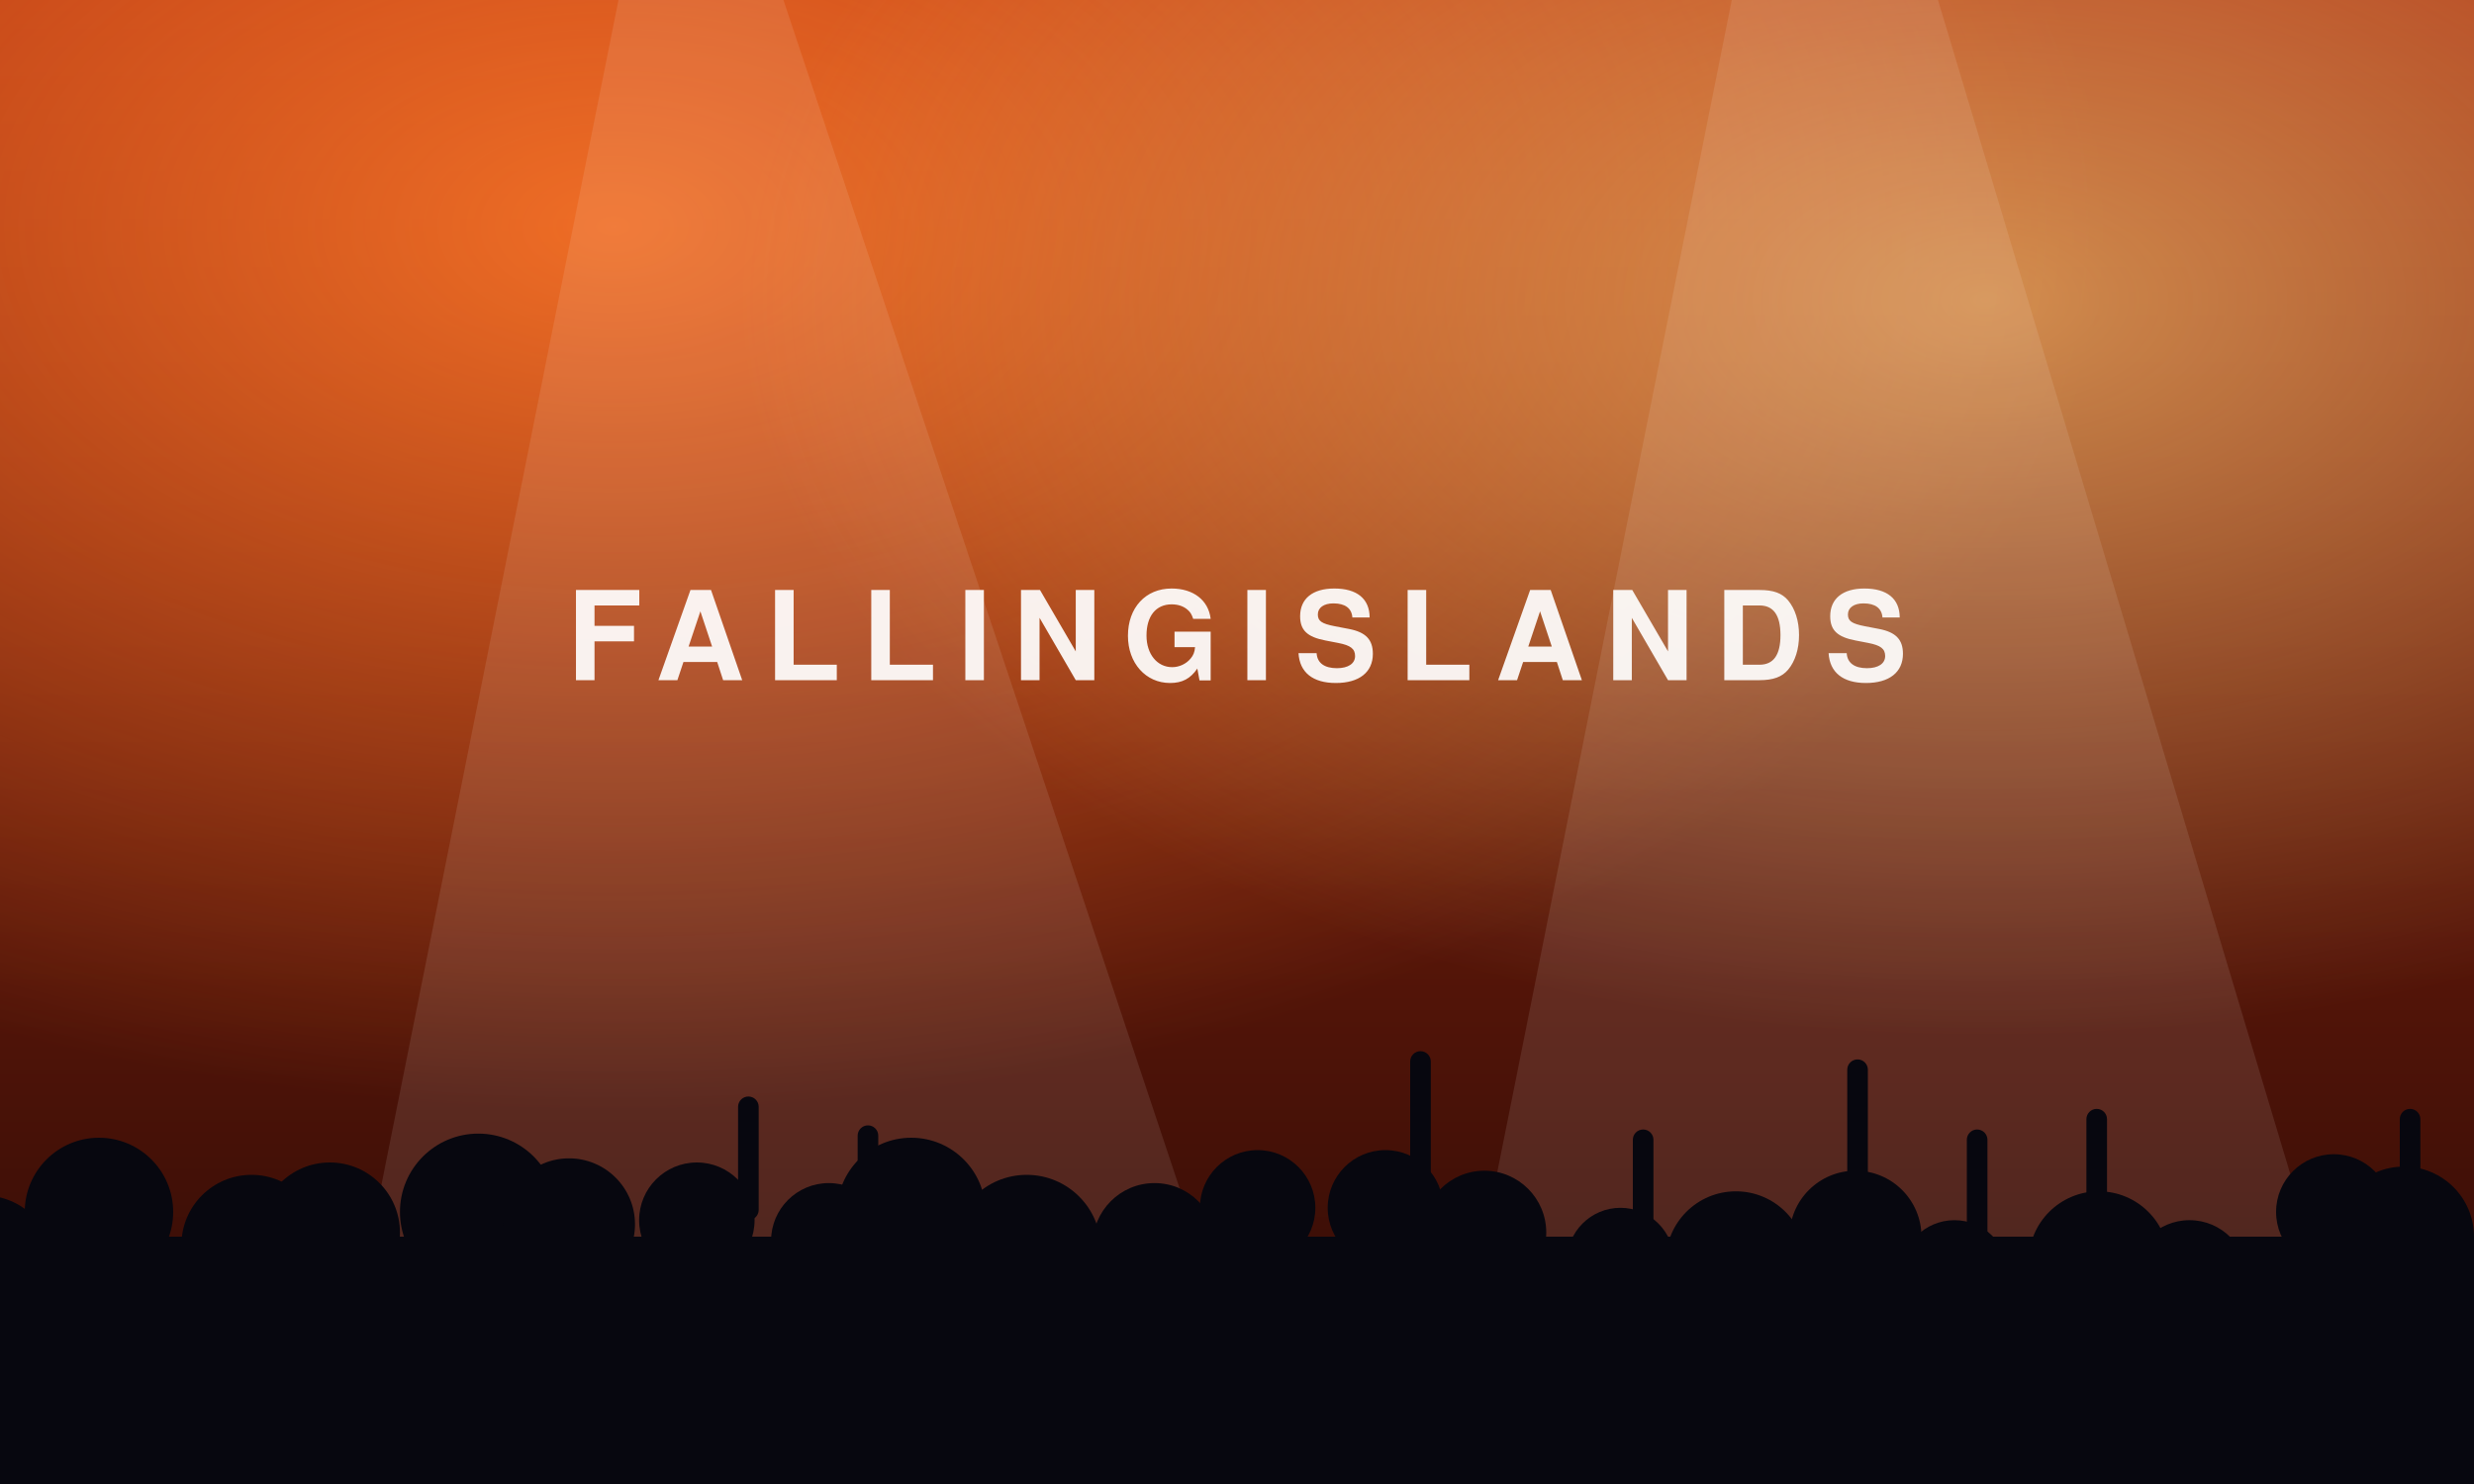
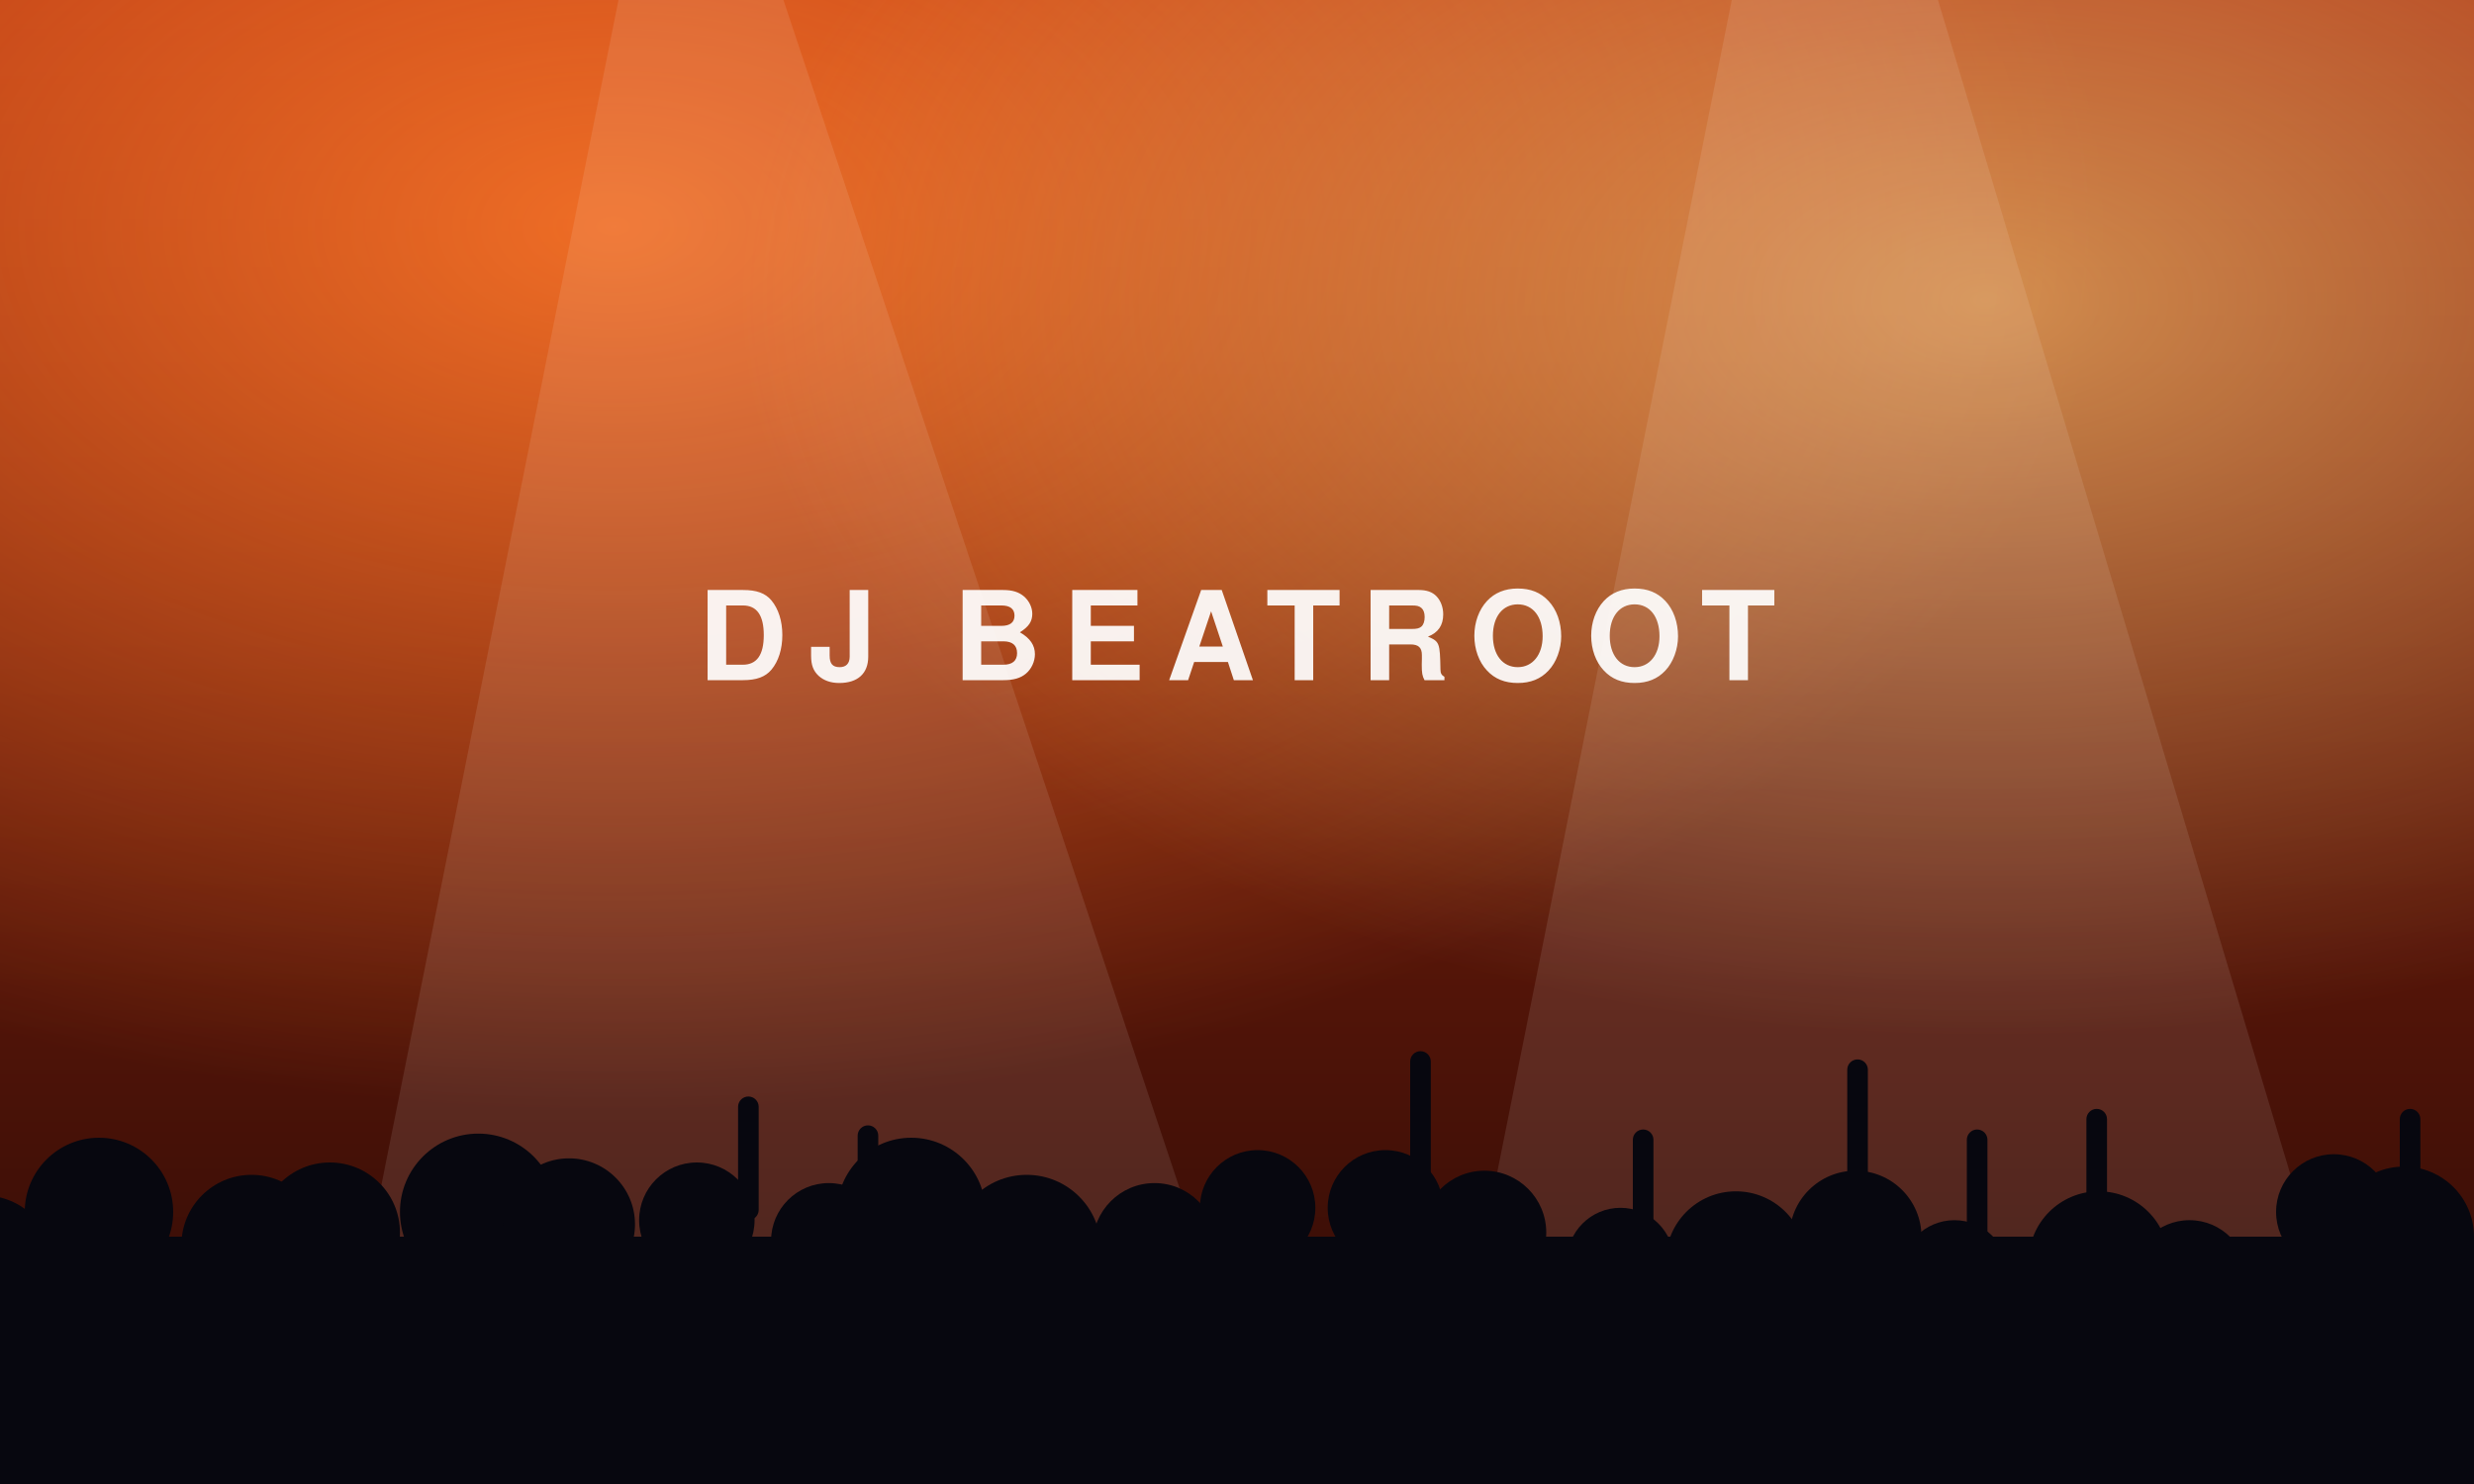
<svg xmlns="http://www.w3.org/2000/svg" viewBox="0 0 600 360" width="600" height="360">
  <defs>
    <linearGradient id="bg" x1="0" y1="0" x2="0" y2="1">
      <stop offset="0" stop-color="#a3290f" />
      <stop offset="1" stop-color="#2a0a05" />
    </linearGradient>
    <radialGradient id="g1" cx="0.25" cy="0.15" r="0.6">
      <stop offset="0" stop-color="#ff7a2a" stop-opacity="0.85" />
      <stop offset="1" stop-color="#ff7a2a" stop-opacity="0" />
    </radialGradient>
    <radialGradient id="g2" cx="0.8" cy="0.2" r="0.5">
      <stop offset="0" stop-color="#ffd27a" stop-opacity="0.6" />
      <stop offset="1" stop-color="#ffd27a" stop-opacity="0" />
    </radialGradient>
  </defs>
  <rect width="600" height="360" fill="url(#bg)" />
  <rect width="600" height="360" fill="url(#g1)" />
  <rect width="600" height="360" fill="url(#g2)" />
  <polygon points="150,0 190,0 290,300 90,300" fill="#fff" opacity="0.10" />
  <polygon points="420,0 470,0 560,300 360,300" fill="#fff" opacity="0.10" />
-   <text x="300" y="165" text-anchor="middle" font-family="Helvetica, Arial, sans-serif" font-weight="700" font-size="30" letter-spacing="5" fill="#fff" opacity="0.92">FALLINGISLANDS</text>
+   <text x="300" y="165" text-anchor="middle" font-family="Helvetica, Arial, sans-serif" font-weight="700" font-size="30" letter-spacing="5" fill="#fff" opacity="0.92">DJ BEATROOT</text>
  <g fill="#07070f">
    <circle cx="-4" cy="307" r="17" />
    <circle cx="24" cy="294" r="18" />
    <circle cx="61" cy="302" r="17" />
    <circle cx="80" cy="299" r="17" />
    <circle cx="116" cy="294" r="19" />
    <circle cx="138" cy="297" r="16" />
    <rect x="179" y="266" width="5" height="30" rx="2.5" />
    <circle cx="169" cy="296" r="14" />
    <rect x="208" y="273" width="5" height="29" rx="2.5" />
    <circle cx="201" cy="301" r="14" />
    <circle cx="221" cy="294" r="18" />
    <circle cx="249" cy="303" r="18" />
    <circle cx="280" cy="302" r="15" />
    <circle cx="305" cy="293" r="14" />
    <rect x="342" y="255" width="5" height="37" rx="2.5" />
    <circle cx="336" cy="293" r="14" />
    <circle cx="360" cy="299" r="15" />
    <rect x="396" y="274" width="5" height="32" rx="2.5" />
    <circle cx="393" cy="306" r="13" />
    <circle cx="421" cy="306" r="17" />
    <rect x="448" y="257" width="5" height="43" rx="2.5" />
    <circle cx="450" cy="300" r="16" />
    <rect x="477" y="274" width="5" height="36" rx="2.5" />
    <circle cx="474" cy="309" r="13" />
    <rect x="506" y="269" width="5" height="37" rx="2.5" />
    <circle cx="509" cy="306" r="17" />
    <circle cx="531" cy="310" r="14" />
    <circle cx="566" cy="294" r="14" />
    <rect x="582" y="269" width="5" height="31" rx="2.5" />
    <circle cx="583" cy="300" r="17" />
    <rect x="0" y="300" width="600" height="60" />
  </g>
</svg>
